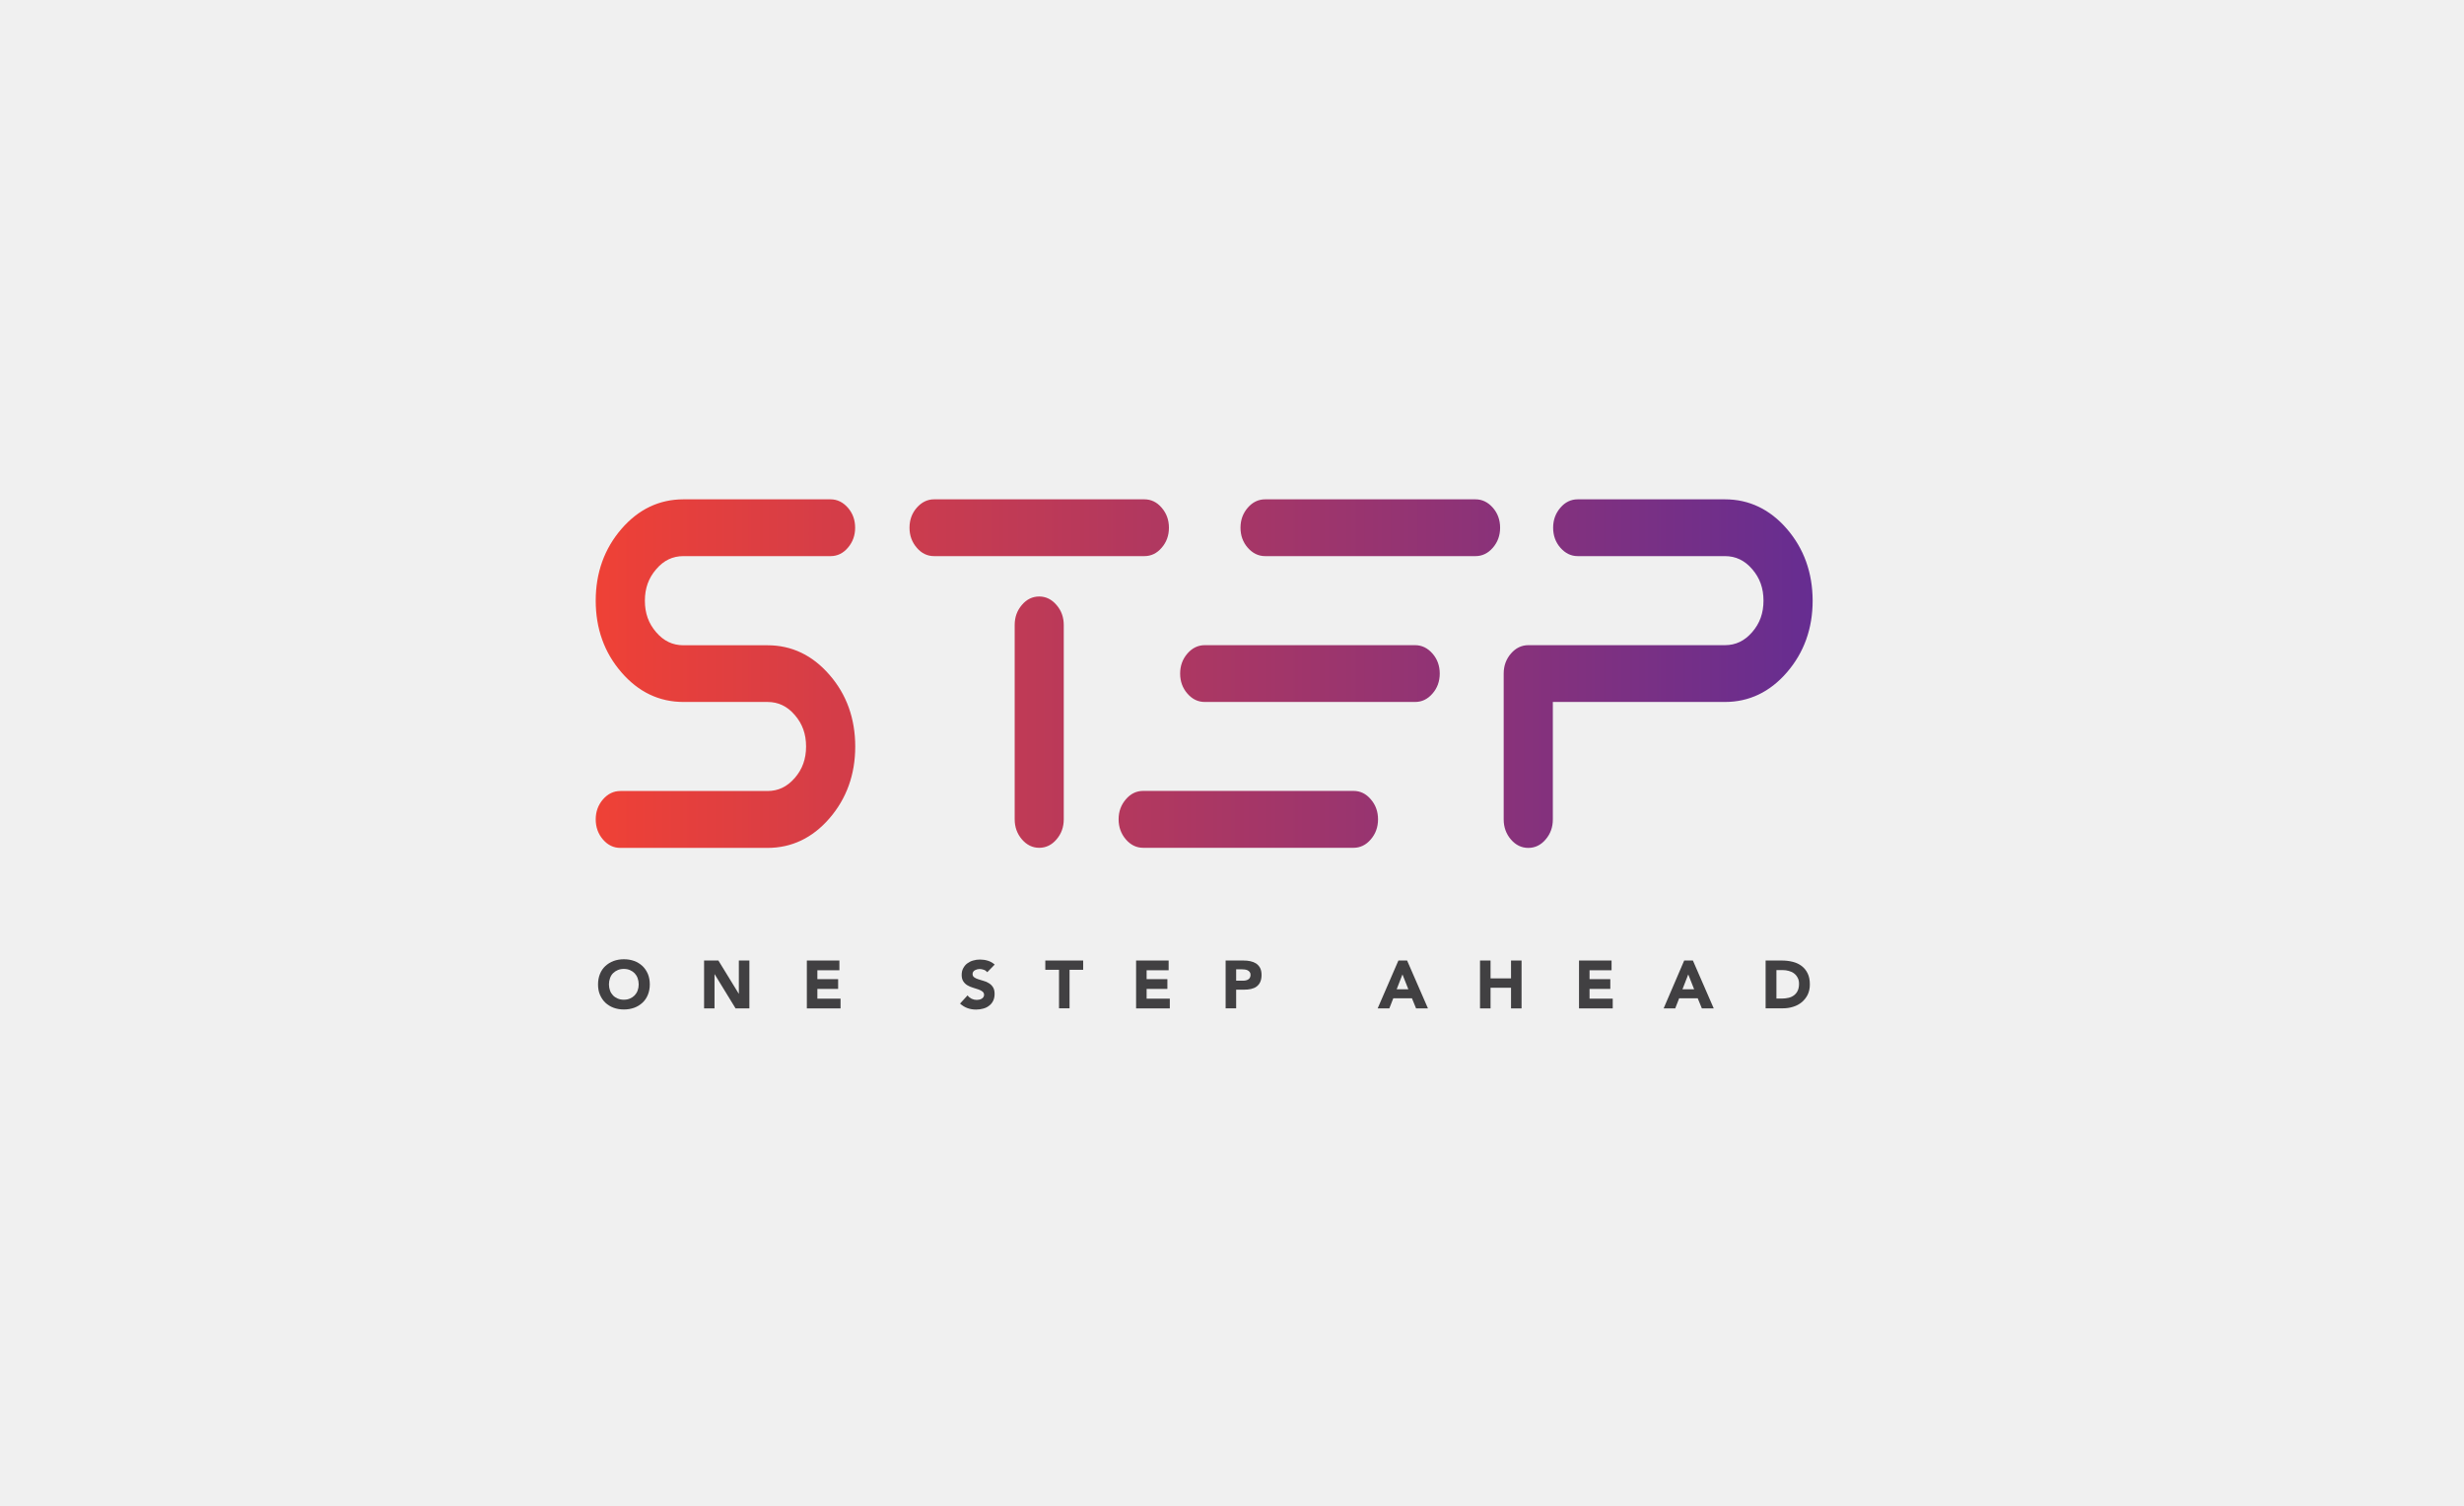
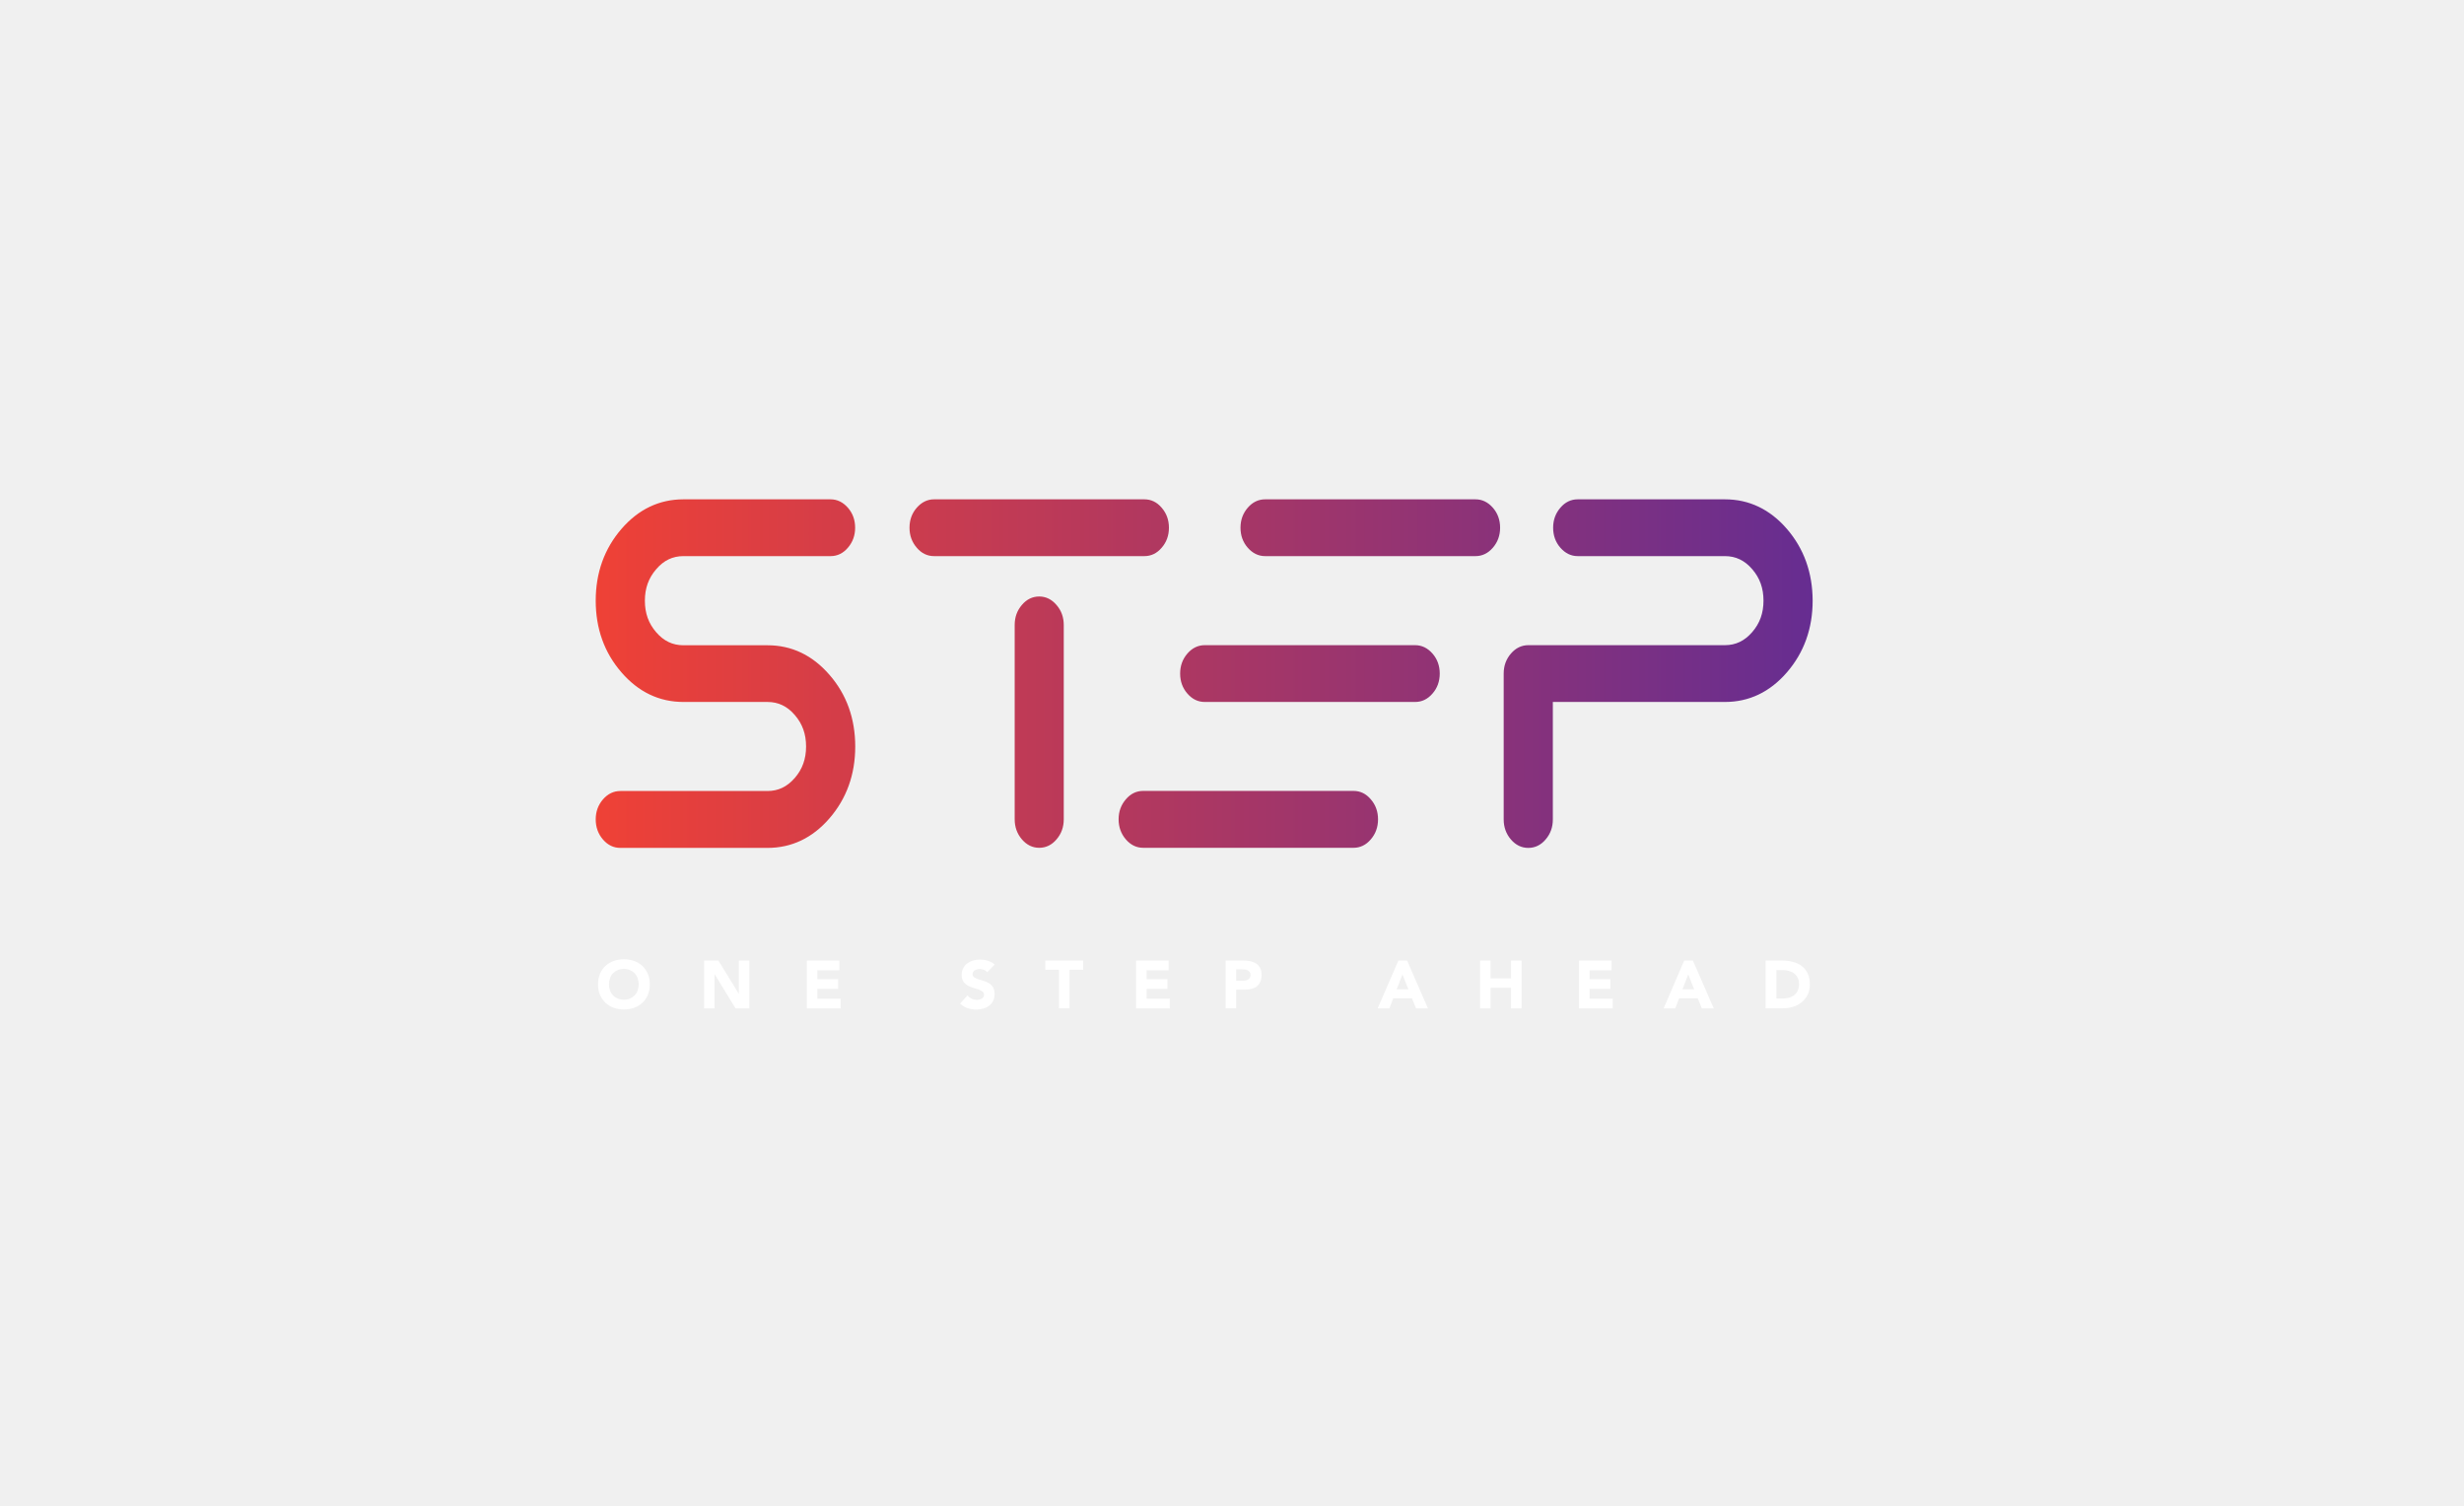
<svg xmlns="http://www.w3.org/2000/svg" version="1.1" x="0px" y="0px" viewBox="0 0 255.12 155.91" style="enable-background:new 0 0 255.12 155.91;" xml:space="preserve">
  <style type="text/css">
	.st0{fill:url(#SVGID_1_);}
- 	.st1{fill:#414042;}
+ 	/*.st0{fill:white;}*/
+ 	.st1{fill:white;}
+ 	/*.st1{fill:#414042;}*/
	.st2{display:none;}
	.st3{display:inline;fill:#00AEEF;}
</style>
  <g id="Digital_Print">
    <linearGradient id="SVGID_1_" gradientUnits="userSpaceOnUse" x1="61.68" y1="69.738" x2="187.672" y2="69.738">
      <stop offset="0" style="stop-color:#EF4136" />
      <stop offset="1" style="stop-color:#662D91" />
    </linearGradient>
    <path class="st0" d="M118.49,57.58H96.71c-0.69,0-1.3-0.29-1.79-0.87c-0.5-0.58-0.75-1.27-0.75-2.07c0-0.8,0.25-1.5,0.75-2.07   c0.5-0.57,1.1-0.87,1.79-0.87h21.78c0.69,0,1.3,0.29,1.79,0.87c0.5,0.58,0.75,1.27,0.75,2.07c0,0.8-0.25,1.5-0.75,2.07   C119.79,57.29,119.18,57.58,118.49,57.58z M107.6,61.76c-0.69,0-1.3,0.29-1.79,0.87c-0.5,0.58-0.75,1.27-0.75,2.07v20.13   c0,0.8,0.25,1.5,0.75,2.08c0.5,0.58,1.1,0.87,1.79,0.87c0.69,0,1.3-0.29,1.79-0.87c0.5-0.58,0.75-1.27,0.75-2.08V64.71   c0-0.8-0.25-1.5-0.75-2.07C108.9,62.06,108.29,61.76,107.6,61.76z M70.76,57.58H86c0.69,0,1.3-0.29,1.79-0.87   c0.5-0.58,0.75-1.27,0.75-2.07c0-0.8-0.25-1.5-0.75-2.07c-0.5-0.57-1.1-0.87-1.79-0.87H70.76c-2.5,0-4.66,1.03-6.42,3.07   c-1.76,2.04-2.66,4.53-2.66,7.42c0,2.89,0.89,5.38,2.66,7.42c1.76,2.04,3.92,3.07,6.42,3.07h8.71c1.11,0,2.04,0.44,2.82,1.35   c0.79,0.91,1.17,1.97,1.17,3.26c0,1.29-0.38,2.35-1.17,3.26c-0.79,0.91-1.71,1.35-2.82,1.35H64.23c-0.69,0-1.3,0.29-1.8,0.87   c-0.5,0.58-0.75,1.27-0.75,2.07c0,0.8,0.25,1.5,0.75,2.08c0.5,0.58,1.1,0.87,1.8,0.87h15.24c2.5,0,4.66-1.03,6.42-3.07   c1.76-2.04,2.66-4.53,2.66-7.42c0-2.89-0.89-5.39-2.66-7.42c-1.76-2.04-3.92-3.07-6.42-3.07h-8.71c-1.11,0-2.04-0.44-2.82-1.35   c-0.79-0.91-1.17-1.97-1.17-3.26c0-1.29,0.38-2.35,1.17-3.26C68.72,58.02,69.65,57.58,70.76,57.58z M152.77,51.7h-21.78   c-0.69,0-1.3,0.29-1.8,0.87c-0.5,0.58-0.75,1.27-0.75,2.07c0,0.8,0.25,1.5,0.75,2.07c0.5,0.57,1.1,0.87,1.8,0.87h21.78   c0.69,0,1.3-0.29,1.8-0.87c0.5-0.58,0.75-1.27,0.75-2.07c0-0.8-0.25-1.5-0.75-2.07C154.06,51.99,153.46,51.7,152.77,51.7z    M185.02,54.77c-1.76-2.04-3.92-3.07-6.42-3.07h-15.25c-0.69,0-1.3,0.29-1.79,0.87c-0.5,0.58-0.75,1.27-0.75,2.07   c0,0.8,0.25,1.5,0.75,2.07c0.5,0.57,1.1,0.87,1.79,0.87h15.25c1.11,0,2.04,0.44,2.82,1.35c0.79,0.91,1.17,1.97,1.17,3.26   c0,1.29-0.38,2.35-1.17,3.26c-0.79,0.91-1.71,1.35-2.82,1.35h-20.36c-0.69,0-1.3,0.29-1.8,0.87c-0.5,0.58-0.75,1.27-0.75,2.07v15.1   c0,0.8,0.25,1.5,0.75,2.08c0.5,0.58,1.1,0.87,1.8,0.87c0.69,0,1.3-0.29,1.79-0.87c0.5-0.58,0.75-1.27,0.75-2.08V72.68h17.82   c2.5,0,4.66-1.03,6.42-3.07c1.76-2.04,2.66-4.53,2.66-7.42C187.67,59.3,186.78,56.81,185.02,54.77z M140.14,81.89h-21.78   c-0.69,0-1.3,0.29-1.79,0.87c-0.5,0.58-0.75,1.27-0.75,2.07c0,0.8,0.25,1.5,0.75,2.08c0.5,0.58,1.1,0.87,1.79,0.87h21.78   c0.69,0,1.3-0.29,1.79-0.87c0.5-0.58,0.75-1.27,0.75-2.08c0-0.8-0.25-1.5-0.75-2.07C141.44,82.18,140.84,81.89,140.14,81.89z    M146.52,66.8h-21.78c-0.69,0-1.3,0.29-1.8,0.87c-0.5,0.58-0.75,1.27-0.75,2.07c0,0.8,0.25,1.5,0.75,2.07   c0.5,0.58,1.1,0.87,1.8,0.87h21.78c0.7,0,1.3-0.29,1.8-0.87c0.5-0.57,0.75-1.27,0.75-2.07c0-0.8-0.25-1.5-0.75-2.07   C147.81,67.09,147.21,66.8,146.52,66.8z" />
    <g>
-       <path class="st1" d="M61.92,101.92c0-0.4,0.07-0.76,0.2-1.08c0.13-0.32,0.32-0.6,0.56-0.82c0.24-0.22,0.52-0.4,0.85-0.52    c0.33-0.12,0.68-0.18,1.07-0.18c0.39,0,0.74,0.06,1.07,0.18c0.33,0.12,0.61,0.3,0.85,0.52c0.24,0.23,0.42,0.5,0.56,0.82    c0.13,0.32,0.2,0.68,0.2,1.08c0,0.4-0.07,0.76-0.2,1.08c-0.13,0.32-0.32,0.6-0.56,0.82c-0.24,0.22-0.52,0.4-0.85,0.52    c-0.33,0.12-0.69,0.18-1.07,0.18c-0.39,0-0.74-0.06-1.07-0.18c-0.33-0.12-0.61-0.3-0.85-0.52c-0.24-0.23-0.42-0.5-0.56-0.82    C61.98,102.68,61.92,102.32,61.92,101.92z M63.05,101.92c0,0.23,0.04,0.45,0.11,0.64c0.07,0.2,0.18,0.36,0.31,0.5    c0.13,0.14,0.3,0.25,0.49,0.33c0.19,0.08,0.4,0.12,0.63,0.12c0.23,0,0.45-0.04,0.63-0.12c0.19-0.08,0.35-0.19,0.49-0.33    c0.13-0.14,0.24-0.31,0.31-0.5c0.07-0.19,0.11-0.41,0.11-0.64c0-0.23-0.04-0.44-0.11-0.64c-0.07-0.2-0.18-0.37-0.31-0.51    c-0.14-0.14-0.3-0.25-0.49-0.33c-0.19-0.08-0.4-0.12-0.63-0.12c-0.23,0-0.44,0.04-0.63,0.12c-0.19,0.08-0.35,0.19-0.49,0.33    c-0.14,0.14-0.24,0.31-0.31,0.51C63.09,101.48,63.05,101.69,63.05,101.92z" />
-       <path class="st1" d="M72.9,99.45h1.48l2.11,3.44h0.01v-3.44h1.09v4.96h-1.43l-2.16-3.53h-0.02v3.53H72.9V99.45z" />
-       <path class="st1" d="M83.54,99.45h3.37v1.01h-2.28v0.92h2.15v1.01h-2.15v1.01h2.4v1.01h-3.49V99.45z" />
-       <path class="st1" d="M102.22,100.66c-0.09-0.11-0.21-0.2-0.36-0.25c-0.15-0.05-0.3-0.08-0.43-0.08c-0.08,0-0.16,0.01-0.24,0.03    c-0.08,0.02-0.16,0.05-0.24,0.09c-0.07,0.04-0.13,0.09-0.18,0.16c-0.05,0.07-0.07,0.14-0.07,0.24c0,0.15,0.06,0.26,0.17,0.34    c0.11,0.08,0.25,0.15,0.42,0.2c0.17,0.05,0.35,0.11,0.55,0.17c0.2,0.05,0.38,0.13,0.55,0.24c0.17,0.1,0.31,0.24,0.42,0.41    c0.11,0.17,0.17,0.4,0.17,0.69c0,0.28-0.05,0.52-0.15,0.72c-0.1,0.21-0.24,0.38-0.42,0.51c-0.17,0.14-0.38,0.24-0.61,0.3    c-0.23,0.06-0.47,0.1-0.73,0.1c-0.32,0-0.62-0.05-0.9-0.15c-0.28-0.1-0.53-0.26-0.77-0.47l0.78-0.85    c0.11,0.15,0.25,0.26,0.42,0.35c0.17,0.08,0.35,0.12,0.53,0.12c0.09,0,0.18-0.01,0.27-0.03c0.09-0.02,0.17-0.05,0.25-0.1    c0.07-0.04,0.13-0.1,0.17-0.16c0.04-0.07,0.07-0.14,0.07-0.23c0-0.15-0.06-0.27-0.17-0.35c-0.11-0.09-0.26-0.16-0.43-0.22    c-0.17-0.06-0.36-0.12-0.56-0.18c-0.2-0.06-0.39-0.14-0.56-0.24c-0.17-0.1-0.32-0.24-0.43-0.41c-0.11-0.17-0.17-0.39-0.17-0.66    c0-0.27,0.05-0.5,0.16-0.7c0.11-0.2,0.24-0.37,0.42-0.5c0.18-0.13,0.38-0.24,0.61-0.3c0.23-0.07,0.46-0.1,0.71-0.1    c0.28,0,0.55,0.04,0.81,0.12c0.26,0.08,0.5,0.21,0.71,0.4L102.22,100.66z" />
-       <path class="st1" d="M109.64,100.41h-1.41v-0.96h3.92v0.96h-1.41v3.99h-1.09V100.41z" />
-       <path class="st1" d="M117.63,99.45H121v1.01h-2.28v0.92h2.15v1.01h-2.15v1.01h2.4v1.01h-3.49V99.45z" />
-       <path class="st1" d="M126.89,99.45h1.84c0.26,0,0.5,0.02,0.73,0.07c0.23,0.05,0.43,0.13,0.6,0.24c0.17,0.12,0.31,0.27,0.41,0.46    c0.1,0.19,0.15,0.44,0.15,0.73c0,0.29-0.05,0.53-0.14,0.73c-0.09,0.2-0.22,0.35-0.38,0.47c-0.16,0.12-0.36,0.2-0.58,0.25    c-0.22,0.05-0.47,0.07-0.73,0.07h-0.8v1.93h-1.09V99.45z M127.98,101.54h0.73c0.1,0,0.19-0.01,0.28-0.03    c0.09-0.02,0.17-0.05,0.25-0.1c0.07-0.04,0.13-0.11,0.17-0.18c0.04-0.08,0.07-0.17,0.07-0.29c0-0.13-0.03-0.23-0.09-0.3    c-0.06-0.08-0.13-0.13-0.22-0.18c-0.09-0.04-0.19-0.07-0.3-0.08c-0.11-0.01-0.22-0.02-0.32-0.02h-0.56V101.54z" />
-       <path class="st1" d="M144.79,99.45h0.9l2.16,4.96h-1.23l-0.43-1.05h-1.93l-0.41,1.05h-1.21L144.79,99.45z M145.21,100.89    l-0.6,1.54h1.21L145.21,100.89z" />
-       <path class="st1" d="M153.24,99.45h1.09v1.85h2.12v-1.85h1.09v4.96h-1.09v-2.14h-2.12v2.14h-1.09V99.45z" />
-       <path class="st1" d="M163.49,99.45h3.37v1.01h-2.28v0.92h2.15v1.01h-2.15v1.01h2.4v1.01h-3.49V99.45z" />
-       <path class="st1" d="M174.38,99.45h0.9l2.16,4.96h-1.23l-0.43-1.05h-1.92l-0.41,1.05h-1.2L174.38,99.45z M174.8,100.89l-0.6,1.54    h1.21L174.8,100.89z" />
-       <path class="st1" d="M182.83,99.45h1.64c0.4,0,0.77,0.04,1.13,0.13c0.36,0.09,0.67,0.23,0.93,0.43c0.27,0.2,0.48,0.46,0.63,0.77    c0.16,0.32,0.23,0.7,0.23,1.16c0,0.4-0.08,0.75-0.23,1.06c-0.15,0.3-0.36,0.56-0.61,0.77c-0.26,0.21-0.55,0.37-0.89,0.47    c-0.34,0.11-0.69,0.16-1.06,0.16h-1.79V99.45z M183.92,103.39h0.57c0.25,0,0.49-0.03,0.7-0.08c0.22-0.05,0.4-0.14,0.56-0.26    c0.16-0.12,0.29-0.28,0.38-0.47c0.09-0.19,0.14-0.43,0.14-0.71c0-0.24-0.04-0.45-0.14-0.63c-0.09-0.18-0.21-0.33-0.37-0.45    c-0.15-0.12-0.33-0.2-0.54-0.26c-0.21-0.06-0.43-0.09-0.65-0.09h-0.64V103.39z" />
+       <path class="st1 st11" d="M61.92,101.92c0-0.4,0.07-0.76,0.2-1.08c0.13-0.32,0.32-0.6,0.56-0.82c0.24-0.22,0.52-0.4,0.85-0.52    c0.33-0.12,0.68-0.18,1.07-0.18c0.39,0,0.74,0.06,1.07,0.18c0.33,0.12,0.61,0.3,0.85,0.52c0.24,0.23,0.42,0.5,0.56,0.82    c0.13,0.32,0.2,0.68,0.2,1.08c0,0.4-0.07,0.76-0.2,1.08c-0.13,0.32-0.32,0.6-0.56,0.82c-0.24,0.22-0.52,0.4-0.85,0.52    c-0.33,0.12-0.69,0.18-1.07,0.18c-0.39,0-0.74-0.06-1.07-0.18c-0.33-0.12-0.61-0.3-0.85-0.52c-0.24-0.23-0.42-0.5-0.56-0.82    C61.98,102.68,61.92,102.32,61.92,101.92z M63.05,101.92c0,0.23,0.04,0.45,0.11,0.64c0.07,0.2,0.18,0.36,0.31,0.5    c0.13,0.14,0.3,0.25,0.49,0.33c0.19,0.08,0.4,0.12,0.63,0.12c0.23,0,0.45-0.04,0.63-0.12c0.19-0.08,0.35-0.19,0.49-0.33    c0.13-0.14,0.24-0.31,0.31-0.5c0.07-0.19,0.11-0.41,0.11-0.64c0-0.23-0.04-0.44-0.11-0.64c-0.07-0.2-0.18-0.37-0.31-0.51    c-0.14-0.14-0.3-0.25-0.49-0.33c-0.19-0.08-0.4-0.12-0.63-0.12c-0.23,0-0.44,0.04-0.63,0.12c-0.19,0.08-0.35,0.19-0.49,0.33    c-0.14,0.14-0.24,0.31-0.31,0.51C63.09,101.48,63.05,101.69,63.05,101.92z" />
+       <path class="st1 st12" d="M72.9,99.45h1.48l2.11,3.44h0.01v-3.44h1.09v4.96h-1.43l-2.16-3.53h-0.02v3.53H72.9V99.45z" />
+       <path class="st1 st13" d="M83.54,99.45h3.37v1.01h-2.28v0.92h2.15v1.01h-2.15v1.01h2.4v1.01h-3.49V99.45z" />
+       <path class="st1 st14" d="M102.22,100.66c-0.09-0.11-0.21-0.2-0.36-0.25c-0.15-0.05-0.3-0.08-0.43-0.08c-0.08,0-0.16,0.01-0.24,0.03    c-0.08,0.02-0.16,0.05-0.24,0.09c-0.07,0.04-0.13,0.09-0.18,0.16c-0.05,0.07-0.07,0.14-0.07,0.24c0,0.15,0.06,0.26,0.17,0.34    c0.11,0.08,0.25,0.15,0.42,0.2c0.17,0.05,0.35,0.11,0.55,0.17c0.2,0.05,0.38,0.13,0.55,0.24c0.17,0.1,0.31,0.24,0.42,0.41    c0.11,0.17,0.17,0.4,0.17,0.69c0,0.28-0.05,0.52-0.15,0.72c-0.1,0.21-0.24,0.38-0.42,0.51c-0.17,0.14-0.38,0.24-0.61,0.3    c-0.23,0.06-0.47,0.1-0.73,0.1c-0.32,0-0.62-0.05-0.9-0.15c-0.28-0.1-0.53-0.26-0.77-0.47l0.78-0.85    c0.11,0.15,0.25,0.26,0.42,0.35c0.17,0.08,0.35,0.12,0.53,0.12c0.09,0,0.18-0.01,0.27-0.03c0.09-0.02,0.17-0.05,0.25-0.1    c0.07-0.04,0.13-0.1,0.17-0.16c0.04-0.07,0.07-0.14,0.07-0.23c0-0.15-0.06-0.27-0.17-0.35c-0.11-0.09-0.26-0.16-0.43-0.22    c-0.17-0.06-0.36-0.12-0.56-0.18c-0.2-0.06-0.39-0.14-0.56-0.24c-0.17-0.1-0.32-0.24-0.43-0.41c-0.11-0.17-0.17-0.39-0.17-0.66    c0-0.27,0.05-0.5,0.16-0.7c0.11-0.2,0.24-0.37,0.42-0.5c0.18-0.13,0.38-0.24,0.61-0.3c0.23-0.07,0.46-0.1,0.71-0.1    c0.28,0,0.55,0.04,0.81,0.12c0.26,0.08,0.5,0.21,0.71,0.4L102.22,100.66z" />
+       <path class="st1 st15" d="M109.64,100.41h-1.41v-0.96h3.92v0.96h-1.41v3.99h-1.09V100.41z" />
+       <path class="st1 st16" d="M117.63,99.45H121v1.01h-2.28v0.92h2.15v1.01h-2.15v1.01h2.4v1.01h-3.49V99.45z" />
+       <path class="st1 st17" d="M126.89,99.45h1.84c0.26,0,0.5,0.02,0.73,0.07c0.23,0.05,0.43,0.13,0.6,0.24c0.17,0.12,0.31,0.27,0.41,0.46    c0.1,0.19,0.15,0.44,0.15,0.73c0,0.29-0.05,0.53-0.14,0.73c-0.09,0.2-0.22,0.35-0.38,0.47c-0.16,0.12-0.36,0.2-0.58,0.25    c-0.22,0.05-0.47,0.07-0.73,0.07h-0.8v1.93h-1.09V99.45z M127.98,101.54h0.73c0.1,0,0.19-0.01,0.28-0.03    c0.09-0.02,0.17-0.05,0.25-0.1c0.07-0.04,0.13-0.11,0.17-0.18c0.04-0.08,0.07-0.17,0.07-0.29c0-0.13-0.03-0.23-0.09-0.3    c-0.06-0.08-0.13-0.13-0.22-0.18c-0.09-0.04-0.19-0.07-0.3-0.08c-0.11-0.01-0.22-0.02-0.32-0.02h-0.56V101.54z" />
+       <path class="st1 st18" d="M144.79,99.45h0.9l2.16,4.96h-1.23l-0.43-1.05h-1.93l-0.41,1.05h-1.21L144.79,99.45z M145.21,100.89    l-0.6,1.54h1.21L145.21,100.89z" />
+       <path class="st1 st19" d="M153.24,99.45h1.09v1.85h2.12v-1.85h1.09v4.96h-1.09v-2.14h-2.12v2.14h-1.09V99.45z" />
+       <path class="st1 st20" d="M163.49,99.45h3.37v1.01h-2.28v0.92h2.15v1.01h-2.15v1.01h2.4v1.01h-3.49V99.45z" />
+       <path class="st1 st21" d="M174.38,99.45h0.9l2.16,4.96h-1.23l-0.43-1.05h-1.92l-0.41,1.05h-1.2L174.38,99.45z M174.8,100.89l-0.6,1.54    h1.21L174.8,100.89z" />
+       <path class="st1 st22" d="M182.83,99.45h1.64c0.4,0,0.77,0.04,1.13,0.13c0.36,0.09,0.67,0.23,0.93,0.43c0.27,0.2,0.48,0.46,0.63,0.77    c0.16,0.32,0.23,0.7,0.23,1.16c0,0.4-0.08,0.75-0.23,1.06c-0.15,0.3-0.36,0.56-0.61,0.77c-0.26,0.21-0.55,0.37-0.89,0.47    c-0.34,0.11-0.69,0.16-1.06,0.16h-1.79V99.45z M183.92,103.39h0.57c0.25,0,0.49-0.03,0.7-0.08c0.22-0.05,0.4-0.14,0.56-0.26    c0.16-0.12,0.29-0.28,0.38-0.47c0.09-0.19,0.14-0.43,0.14-0.71c0-0.24-0.04-0.45-0.14-0.63c-0.09-0.18-0.21-0.33-0.37-0.45    c-0.15-0.12-0.33-0.2-0.54-0.26c-0.21-0.06-0.43-0.09-0.65-0.09h-0.64V103.39z" />
    </g>
  </g>
  <g id="Spot_Varnish" class="st2">
    <path class="st3" d="M118.49,57.58H96.71c-0.69,0-1.3-0.29-1.79-0.87c-0.5-0.58-0.75-1.27-0.75-2.07c0-0.8,0.25-1.5,0.75-2.07   c0.5-0.57,1.1-0.87,1.79-0.87h21.78c0.69,0,1.3,0.29,1.79,0.87c0.5,0.58,0.75,1.27,0.75,2.07c0,0.8-0.25,1.5-0.75,2.07   C119.79,57.29,119.18,57.58,118.49,57.58z M107.6,61.76c-0.69,0-1.3,0.29-1.79,0.87c-0.5,0.58-0.75,1.27-0.75,2.07v20.13   c0,0.8,0.25,1.5,0.75,2.08c0.5,0.58,1.1,0.87,1.79,0.87c0.69,0,1.3-0.29,1.79-0.87c0.5-0.58,0.75-1.27,0.75-2.08V64.71   c0-0.8-0.25-1.5-0.75-2.07C108.9,62.06,108.29,61.76,107.6,61.76z M70.76,57.58H86c0.69,0,1.3-0.29,1.79-0.87   c0.5-0.58,0.75-1.27,0.75-2.07c0-0.8-0.25-1.5-0.75-2.07c-0.5-0.57-1.1-0.87-1.79-0.87H70.76c-2.5,0-4.66,1.03-6.42,3.07   c-1.76,2.04-2.66,4.53-2.66,7.42c0,2.89,0.89,5.38,2.66,7.42c1.76,2.04,3.92,3.07,6.42,3.07h8.71c1.11,0,2.04,0.44,2.82,1.35   c0.79,0.91,1.17,1.97,1.17,3.26c0,1.29-0.38,2.35-1.17,3.26c-0.79,0.91-1.71,1.35-2.82,1.35H64.23c-0.69,0-1.3,0.29-1.8,0.87   c-0.5,0.58-0.75,1.27-0.75,2.07c0,0.8,0.25,1.5,0.75,2.08c0.5,0.58,1.1,0.87,1.8,0.87h15.24c2.5,0,4.66-1.03,6.42-3.07   c1.76-2.04,2.66-4.53,2.66-7.42c0-2.89-0.89-5.39-2.66-7.42c-1.76-2.04-3.92-3.07-6.42-3.07h-8.71c-1.11,0-2.04-0.44-2.82-1.35   c-0.79-0.91-1.17-1.97-1.17-3.26c0-1.29,0.38-2.35,1.17-3.26C68.72,58.02,69.65,57.58,70.76,57.58z M152.77,51.7h-21.78   c-0.69,0-1.3,0.29-1.8,0.87c-0.5,0.58-0.75,1.27-0.75,2.07c0,0.8,0.25,1.5,0.75,2.07c0.5,0.57,1.1,0.87,1.8,0.87h21.78   c0.69,0,1.3-0.29,1.8-0.87c0.5-0.58,0.75-1.27,0.75-2.07c0-0.8-0.25-1.5-0.75-2.07C154.06,51.99,153.46,51.7,152.77,51.7z    M185.02,54.77c-1.76-2.04-3.92-3.07-6.42-3.07h-15.25c-0.69,0-1.3,0.29-1.79,0.87c-0.5,0.58-0.75,1.27-0.75,2.07   c0,0.8,0.25,1.5,0.75,2.07c0.5,0.57,1.1,0.87,1.79,0.87h15.25c1.11,0,2.04,0.44,2.82,1.35c0.79,0.91,1.17,1.97,1.17,3.26   c0,1.29-0.38,2.35-1.17,3.26c-0.79,0.91-1.71,1.35-2.82,1.35h-20.36c-0.69,0-1.3,0.29-1.8,0.87c-0.5,0.58-0.75,1.27-0.75,2.07v15.1   c0,0.8,0.25,1.5,0.75,2.08c0.5,0.58,1.1,0.87,1.8,0.87c0.69,0,1.3-0.29,1.79-0.87c0.5-0.58,0.75-1.27,0.75-2.08V72.68h17.82   c2.5,0,4.66-1.03,6.42-3.07c1.76-2.04,2.66-4.53,2.66-7.42C187.67,59.3,186.78,56.81,185.02,54.77z M140.14,81.89h-21.78   c-0.69,0-1.3,0.29-1.79,0.87c-0.5,0.58-0.75,1.27-0.75,2.07c0,0.8,0.25,1.5,0.75,2.08c0.5,0.58,1.1,0.87,1.79,0.87h21.78   c0.69,0,1.3-0.29,1.79-0.87c0.5-0.58,0.75-1.27,0.75-2.08c0-0.8-0.25-1.5-0.75-2.07C141.44,82.18,140.84,81.89,140.14,81.89z    M146.52,66.8h-21.78c-0.69,0-1.3,0.29-1.8,0.87c-0.5,0.58-0.75,1.27-0.75,2.07c0,0.8,0.25,1.5,0.75,2.07   c0.5,0.58,1.1,0.87,1.8,0.87h21.78c0.7,0,1.3-0.29,1.8-0.87c0.5-0.57,0.75-1.27,0.75-2.07c0-0.8-0.25-1.5-0.75-2.07   C147.81,67.09,147.21,66.8,146.52,66.8z" />
    <path class="st3" d="M66.16,519.34H53.9c-0.39,0-0.73-0.16-1.01-0.49c-0.28-0.32-0.42-0.72-0.42-1.17c0-0.45,0.14-0.84,0.42-1.16   c0.28-0.32,0.62-0.49,1.01-0.49h12.26c0.39,0,0.73,0.17,1.01,0.49c0.28,0.32,0.42,0.71,0.42,1.16c0,0.45-0.14,0.85-0.42,1.17   C66.89,519.17,66.55,519.34,66.16,519.34z M60.03,521.69c-0.39,0-0.73,0.16-1.01,0.49c-0.28,0.32-0.42,0.72-0.42,1.17v11.33   c0,0.45,0.14,0.85,0.42,1.17c0.28,0.32,0.62,0.49,1.01,0.49c0.39,0,0.73-0.16,1.01-0.49c0.28-0.32,0.42-0.72,0.42-1.17v-11.33   c0-0.45-0.14-0.84-0.42-1.17C60.76,521.86,60.42,521.69,60.03,521.69z M39.3,519.34h8.58c0.39,0,0.73-0.16,1.01-0.49   c0.28-0.32,0.42-0.72,0.42-1.17c0-0.45-0.14-0.84-0.42-1.16c-0.28-0.32-0.62-0.49-1.01-0.49H39.3c-1.41,0-2.62,0.58-3.62,1.73   c-0.99,1.15-1.49,2.55-1.49,4.18s0.5,3.03,1.49,4.17c0.99,1.15,2.21,1.73,3.62,1.73h4.9c0.63,0,1.15,0.25,1.59,0.76   c0.44,0.51,0.66,1.11,0.66,1.83c0,0.73-0.21,1.32-0.66,1.84c-0.44,0.51-0.96,0.76-1.59,0.76h-8.58c-0.39,0-0.73,0.16-1.01,0.49   c-0.28,0.32-0.42,0.72-0.42,1.17c0,0.45,0.14,0.85,0.42,1.17c0.28,0.32,0.62,0.49,1.01,0.49h8.58c1.41,0,2.62-0.58,3.62-1.73   c0.99-1.14,1.49-2.55,1.49-4.18c0-1.62-0.5-3.03-1.49-4.18c-0.99-1.14-2.21-1.73-3.62-1.73h-4.9c-0.63,0-1.15-0.25-1.59-0.76   c-0.44-0.51-0.66-1.11-0.66-1.83c0-0.72,0.22-1.32,0.66-1.83C38.15,519.59,38.67,519.34,39.3,519.34z M85.45,516.03H73.19   c-0.39,0-0.73,0.17-1.01,0.49c-0.28,0.32-0.42,0.71-0.42,1.16c0,0.45,0.14,0.85,0.42,1.17c0.28,0.32,0.62,0.49,1.01,0.49h12.26   c0.39,0,0.73-0.16,1.01-0.49c0.28-0.32,0.42-0.72,0.42-1.17c0-0.45-0.14-0.84-0.42-1.16C86.18,516.19,85.84,516.03,85.45,516.03z    M103.6,517.76c-0.99-1.15-2.21-1.73-3.62-1.73H91.4c-0.39,0-0.73,0.17-1.01,0.49c-0.28,0.32-0.42,0.71-0.42,1.16   c0,0.45,0.14,0.85,0.42,1.17c0.28,0.32,0.62,0.49,1.01,0.49h8.58c0.63,0,1.15,0.25,1.59,0.76c0.44,0.51,0.66,1.11,0.66,1.83   c0,0.72-0.21,1.32-0.66,1.83c-0.44,0.51-0.96,0.76-1.59,0.76H88.53c-0.39,0-0.73,0.17-1.01,0.49c-0.28,0.32-0.42,0.72-0.42,1.17   v8.5c0,0.45,0.14,0.85,0.42,1.17c0.28,0.32,0.62,0.49,1.01,0.49c0.39,0,0.73-0.16,1.01-0.49c0.28-0.32,0.42-0.72,0.42-1.17v-6.84   h10.03c1.41,0,2.62-0.58,3.62-1.73c0.99-1.14,1.49-2.55,1.49-4.17S104.59,518.9,103.6,517.76z M78.35,533.02H66.09   c-0.39,0-0.73,0.16-1.01,0.49c-0.28,0.32-0.42,0.72-0.42,1.17c0,0.45,0.14,0.85,0.42,1.17c0.28,0.32,0.62,0.49,1.01,0.49h12.26   c0.39,0,0.73-0.16,1.01-0.49c0.28-0.32,0.42-0.72,0.42-1.17c0-0.45-0.14-0.84-0.42-1.17C79.07,533.18,78.74,533.02,78.35,533.02z    M81.93,524.52H69.68c-0.39,0-0.73,0.17-1.01,0.49c-0.28,0.32-0.42,0.72-0.42,1.17c0,0.45,0.14,0.85,0.42,1.17   c0.28,0.32,0.62,0.49,1.01,0.49h12.25c0.39,0,0.73-0.16,1.01-0.49c0.28-0.32,0.42-0.72,0.42-1.17c0-0.45-0.14-0.84-0.42-1.17   C82.66,524.69,82.32,524.52,81.93,524.52z" />
    <path class="st3" d="M66.16,291.35H53.9c-0.39,0-0.73-0.16-1.01-0.49c-0.28-0.32-0.42-0.72-0.42-1.17c0-0.45,0.14-0.84,0.42-1.16   c0.28-0.32,0.62-0.49,1.01-0.49h12.26c0.39,0,0.73,0.17,1.01,0.49c0.28,0.32,0.42,0.71,0.42,1.16c0,0.45-0.14,0.85-0.42,1.17   C66.89,291.19,66.55,291.35,66.16,291.35z M60.03,293.7c-0.39,0-0.73,0.16-1.01,0.49c-0.28,0.32-0.42,0.72-0.42,1.17v11.33   c0,0.45,0.14,0.85,0.42,1.17c0.28,0.32,0.62,0.49,1.01,0.49c0.39,0,0.73-0.16,1.01-0.49c0.28-0.32,0.42-0.72,0.42-1.17v-11.33   c0-0.45-0.14-0.84-0.42-1.17C60.76,293.87,60.42,293.7,60.03,293.7z M39.3,291.35h8.58c0.39,0,0.73-0.16,1.01-0.49   c0.28-0.32,0.42-0.72,0.42-1.17c0-0.45-0.14-0.84-0.42-1.16c-0.28-0.32-0.62-0.49-1.01-0.49H39.3c-1.41,0-2.62,0.58-3.62,1.73   c-0.99,1.15-1.49,2.55-1.49,4.18s0.5,3.03,1.49,4.17c0.99,1.15,2.21,1.73,3.62,1.73h4.9c0.63,0,1.15,0.25,1.59,0.76   c0.44,0.51,0.66,1.11,0.66,1.83c0,0.73-0.21,1.32-0.66,1.84c-0.44,0.51-0.96,0.76-1.59,0.76h-8.58c-0.39,0-0.73,0.16-1.01,0.49   c-0.28,0.32-0.42,0.72-0.42,1.17c0,0.45,0.14,0.85,0.42,1.17c0.28,0.32,0.62,0.49,1.01,0.49h8.58c1.41,0,2.62-0.58,3.62-1.73   c0.99-1.14,1.49-2.55,1.49-4.18c0-1.62-0.5-3.03-1.49-4.18c-0.99-1.14-2.21-1.73-3.62-1.73h-4.9c-0.63,0-1.15-0.25-1.59-0.76   c-0.44-0.51-0.66-1.11-0.66-1.83c0-0.72,0.22-1.32,0.66-1.83C38.15,291.6,38.67,291.35,39.3,291.35z M85.45,288.04H73.19   c-0.39,0-0.73,0.17-1.01,0.49c-0.28,0.32-0.42,0.71-0.42,1.16c0,0.45,0.14,0.85,0.42,1.17c0.28,0.32,0.62,0.49,1.01,0.49h12.26   c0.39,0,0.73-0.16,1.01-0.49c0.28-0.32,0.42-0.72,0.42-1.17c0-0.45-0.14-0.84-0.42-1.16C86.18,288.21,85.84,288.04,85.45,288.04z    M103.6,289.77c-0.99-1.15-2.21-1.73-3.62-1.73H91.4c-0.39,0-0.73,0.17-1.01,0.49c-0.28,0.32-0.42,0.71-0.42,1.16   c0,0.45,0.14,0.85,0.42,1.17c0.28,0.32,0.62,0.49,1.01,0.49h8.58c0.63,0,1.15,0.25,1.59,0.76c0.44,0.51,0.66,1.11,0.66,1.83   c0,0.72-0.21,1.32-0.66,1.83c-0.44,0.51-0.96,0.76-1.59,0.76H88.53c-0.39,0-0.73,0.17-1.01,0.49c-0.28,0.32-0.42,0.72-0.42,1.17   v8.5c0,0.45,0.14,0.85,0.42,1.17c0.28,0.32,0.62,0.49,1.01,0.49c0.39,0,0.73-0.16,1.01-0.49c0.28-0.32,0.42-0.72,0.42-1.17v-6.84   h10.03c1.41,0,2.62-0.58,3.62-1.73c0.99-1.14,1.49-2.55,1.49-4.17S104.59,290.91,103.6,289.77z M78.35,305.03H66.09   c-0.39,0-0.73,0.16-1.01,0.49c-0.28,0.32-0.42,0.72-0.42,1.17c0,0.45,0.14,0.85,0.42,1.17c0.28,0.32,0.62,0.49,1.01,0.49h12.26   c0.39,0,0.73-0.16,1.01-0.49c0.28-0.32,0.42-0.72,0.42-1.17c0-0.45-0.14-0.84-0.42-1.17C79.07,305.2,78.74,305.03,78.35,305.03z    M81.93,296.54H69.68c-0.39,0-0.73,0.17-1.01,0.49c-0.28,0.32-0.42,0.72-0.42,1.17c0,0.45,0.14,0.85,0.42,1.17   c0.28,0.32,0.62,0.49,1.01,0.49h12.25c0.39,0,0.73-0.16,1.01-0.49c0.28-0.32,0.42-0.72,0.42-1.17c0-0.45-0.14-0.84-0.42-1.17   C82.66,296.7,82.32,296.54,81.93,296.54z" />
    <path class="st3" d="M417.22,291.35h-12.26c-0.39,0-0.73-0.16-1.01-0.49c-0.28-0.32-0.42-0.72-0.42-1.17   c0-0.45,0.14-0.84,0.42-1.16c0.28-0.32,0.62-0.49,1.01-0.49h12.26c0.39,0,0.73,0.17,1.01,0.49c0.28,0.32,0.42,0.71,0.42,1.16   c0,0.45-0.14,0.85-0.42,1.17C417.95,291.18,417.61,291.35,417.22,291.35z M411.09,293.7c-0.39,0-0.73,0.16-1.01,0.49   c-0.28,0.32-0.42,0.72-0.42,1.17v11.33c0,0.45,0.14,0.85,0.42,1.17c0.28,0.32,0.62,0.49,1.01,0.49c0.39,0,0.73-0.16,1.01-0.49   c0.28-0.32,0.42-0.72,0.42-1.17v-11.33c0-0.45-0.14-0.84-0.42-1.17C411.83,293.87,411.48,293.7,411.09,293.7z M390.36,291.35h8.58   c0.39,0,0.73-0.16,1.01-0.49c0.28-0.32,0.42-0.72,0.42-1.17c0-0.45-0.14-0.84-0.42-1.16c-0.28-0.32-0.62-0.49-1.01-0.49h-8.58   c-1.41,0-2.63,0.58-3.62,1.73c-0.99,1.15-1.49,2.55-1.49,4.18s0.5,3.03,1.49,4.17c0.99,1.15,2.21,1.73,3.62,1.73h4.9   c0.63,0,1.15,0.25,1.59,0.76c0.44,0.51,0.66,1.11,0.66,1.83c0,0.73-0.21,1.32-0.66,1.84c-0.44,0.51-0.96,0.76-1.59,0.76h-8.58   c-0.39,0-0.73,0.16-1.01,0.49c-0.28,0.32-0.42,0.72-0.42,1.17c0,0.45,0.14,0.85,0.42,1.17c0.28,0.32,0.62,0.49,1.01,0.49h8.58   c1.41,0,2.62-0.58,3.62-1.73c0.99-1.14,1.49-2.55,1.49-4.18c0-1.62-0.5-3.03-1.49-4.18c-0.99-1.14-2.21-1.73-3.62-1.73h-4.9   c-0.63,0-1.15-0.25-1.59-0.76c-0.44-0.51-0.66-1.11-0.66-1.83c0-0.72,0.22-1.32,0.66-1.83   C389.21,291.6,389.73,291.35,390.36,291.35z M436.51,288.04h-12.26c-0.39,0-0.73,0.17-1.01,0.49c-0.28,0.32-0.42,0.71-0.42,1.16   c0,0.45,0.14,0.85,0.42,1.17c0.28,0.32,0.62,0.49,1.01,0.49h12.26c0.39,0,0.73-0.16,1.01-0.49c0.28-0.32,0.42-0.72,0.42-1.17   c0-0.45-0.14-0.84-0.42-1.16C437.24,288.2,436.9,288.04,436.51,288.04z M454.66,289.77c-0.99-1.15-2.21-1.73-3.62-1.73h-8.58   c-0.39,0-0.73,0.17-1.01,0.49c-0.28,0.32-0.42,0.71-0.42,1.16c0,0.45,0.14,0.85,0.42,1.17c0.28,0.32,0.62,0.49,1.01,0.49h8.58   c0.63,0,1.15,0.25,1.59,0.76s0.66,1.11,0.66,1.83c0,0.72-0.21,1.32-0.66,1.83c-0.44,0.51-0.96,0.76-1.59,0.76h-11.46   c-0.39,0-0.73,0.17-1.01,0.49c-0.28,0.32-0.42,0.72-0.42,1.17v8.5c0,0.45,0.14,0.85,0.42,1.17c0.28,0.32,0.62,0.49,1.01,0.49   c0.39,0,0.73-0.16,1.01-0.49c0.28-0.32,0.42-0.72,0.42-1.17v-6.84h10.03c1.41,0,2.62-0.58,3.62-1.73c0.99-1.14,1.49-2.55,1.49-4.17   S455.65,290.91,454.66,289.77z M429.41,305.03h-12.26c-0.39,0-0.73,0.16-1.01,0.49c-0.28,0.32-0.42,0.72-0.42,1.17   c0,0.45,0.14,0.85,0.42,1.17c0.28,0.32,0.62,0.49,1.01,0.49h12.26c0.39,0,0.73-0.16,1.01-0.49c0.28-0.32,0.42-0.72,0.42-1.17   c0-0.45-0.14-0.84-0.42-1.17C430.14,305.19,429.8,305.03,429.41,305.03z M432.99,296.53h-12.25c-0.39,0-0.73,0.17-1.01,0.49   c-0.28,0.32-0.42,0.72-0.42,1.17c0,0.45,0.14,0.85,0.42,1.17c0.28,0.32,0.62,0.49,1.01,0.49h12.25c0.39,0,0.73-0.16,1.01-0.49   c0.28-0.32,0.42-0.72,0.42-1.17c0-0.45-0.14-0.84-0.42-1.17C433.73,296.7,433.39,296.53,432.99,296.53z" />
    <path class="st3" d="M417.22,519.34h-12.26c-0.39,0-0.73-0.16-1.01-0.49c-0.28-0.32-0.42-0.72-0.42-1.17   c0-0.45,0.14-0.84,0.42-1.16c0.28-0.32,0.62-0.49,1.01-0.49h12.26c0.39,0,0.73,0.17,1.01,0.49c0.28,0.32,0.42,0.71,0.42,1.16   c0,0.45-0.14,0.85-0.42,1.17C417.95,519.17,417.61,519.34,417.22,519.34z M411.09,521.69c-0.39,0-0.73,0.16-1.01,0.49   c-0.28,0.32-0.42,0.72-0.42,1.17v11.33c0,0.45,0.14,0.85,0.42,1.17c0.28,0.32,0.62,0.49,1.01,0.49c0.39,0,0.73-0.16,1.01-0.49   c0.28-0.32,0.42-0.72,0.42-1.17v-11.33c0-0.45-0.14-0.84-0.42-1.17C411.83,521.85,411.48,521.69,411.09,521.69z M390.36,519.34   h8.58c0.39,0,0.73-0.16,1.01-0.49c0.28-0.32,0.42-0.72,0.42-1.17c0-0.45-0.14-0.84-0.42-1.16c-0.28-0.32-0.62-0.49-1.01-0.49h-8.58   c-1.41,0-2.63,0.58-3.62,1.73c-0.99,1.15-1.49,2.55-1.49,4.18s0.5,3.03,1.49,4.17c0.99,1.15,2.21,1.73,3.62,1.73h4.9   c0.63,0,1.15,0.25,1.59,0.76c0.44,0.51,0.66,1.11,0.66,1.83c0,0.73-0.21,1.32-0.66,1.84c-0.44,0.51-0.96,0.76-1.59,0.76h-8.58   c-0.39,0-0.73,0.16-1.01,0.49c-0.28,0.32-0.42,0.72-0.42,1.17c0,0.45,0.14,0.85,0.42,1.17c0.28,0.32,0.62,0.49,1.01,0.49h8.58   c1.41,0,2.62-0.58,3.62-1.73c0.99-1.14,1.49-2.55,1.49-4.18c0-1.62-0.5-3.03-1.49-4.18c-0.99-1.14-2.21-1.73-3.62-1.73h-4.9   c-0.63,0-1.15-0.25-1.59-0.76c-0.44-0.51-0.66-1.11-0.66-1.83c0-0.72,0.22-1.32,0.66-1.83   C389.21,519.59,389.73,519.34,390.36,519.34z M436.51,516.03h-12.26c-0.39,0-0.73,0.17-1.01,0.49c-0.28,0.32-0.42,0.71-0.42,1.16   c0,0.45,0.14,0.85,0.42,1.17c0.28,0.32,0.62,0.49,1.01,0.49h12.26c0.39,0,0.73-0.16,1.01-0.49c0.28-0.32,0.42-0.72,0.42-1.17   c0-0.45-0.14-0.84-0.42-1.16C437.24,516.19,436.9,516.03,436.51,516.03z M454.66,517.75c-0.99-1.15-2.21-1.73-3.62-1.73h-8.58   c-0.39,0-0.73,0.17-1.01,0.49c-0.28,0.32-0.42,0.71-0.42,1.16c0,0.45,0.14,0.85,0.42,1.17c0.28,0.32,0.62,0.49,1.01,0.49h8.58   c0.63,0,1.15,0.25,1.59,0.76c0.44,0.51,0.66,1.11,0.66,1.83c0,0.72-0.21,1.32-0.66,1.83c-0.44,0.51-0.96,0.76-1.59,0.76h-11.46   c-0.39,0-0.73,0.17-1.01,0.49c-0.28,0.32-0.42,0.72-0.42,1.17v8.5c0,0.45,0.14,0.85,0.42,1.17c0.28,0.32,0.62,0.49,1.01,0.49   c0.39,0,0.73-0.16,1.01-0.49c0.28-0.32,0.42-0.72,0.42-1.17v-6.84h10.03c1.41,0,2.62-0.58,3.62-1.73c0.99-1.14,1.49-2.55,1.49-4.17   S455.65,518.9,454.66,517.75z M429.41,533.02h-12.26c-0.39,0-0.73,0.16-1.01,0.49c-0.28,0.32-0.42,0.72-0.42,1.17   c0,0.45,0.14,0.85,0.42,1.17c0.28,0.32,0.62,0.49,1.01,0.49h12.26c0.39,0,0.73-0.16,1.01-0.49c0.28-0.32,0.42-0.72,0.42-1.17   c0-0.45-0.14-0.84-0.42-1.17C430.14,533.18,429.8,533.02,429.41,533.02z M432.99,524.52h-12.25c-0.39,0-0.73,0.17-1.01,0.49   c-0.28,0.32-0.42,0.72-0.42,1.17c0,0.45,0.14,0.85,0.42,1.17c0.28,0.32,0.62,0.49,1.01,0.49h12.25c0.39,0,0.73-0.16,1.01-0.49   c0.28-0.32,0.42-0.72,0.42-1.17c0-0.45-0.14-0.84-0.42-1.17C433.73,524.69,433.39,524.52,432.99,524.52z" />
  </g>
</svg>
